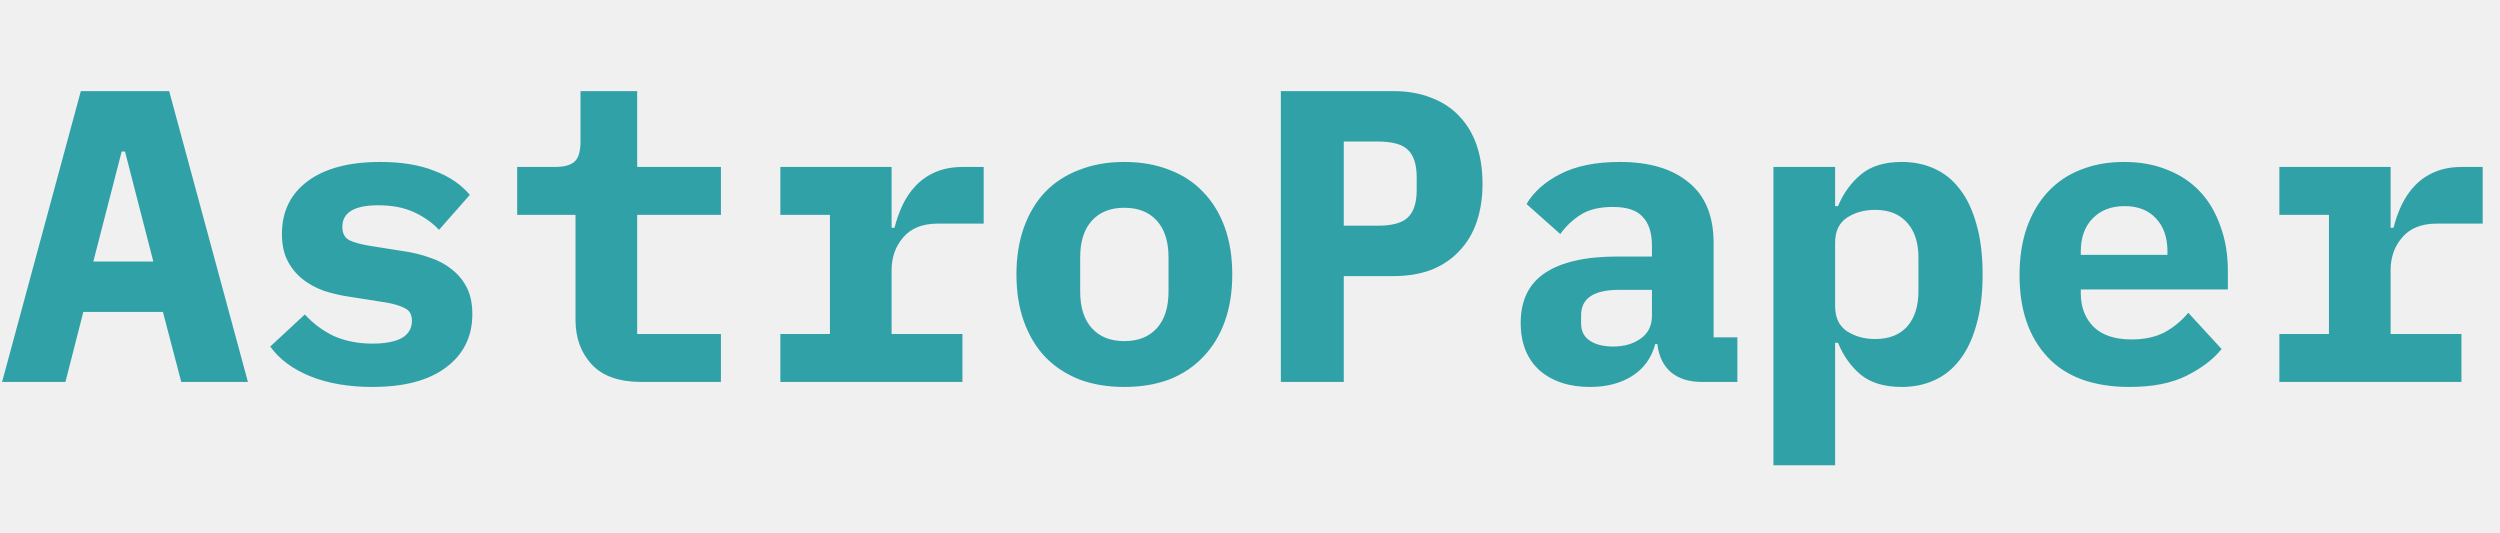
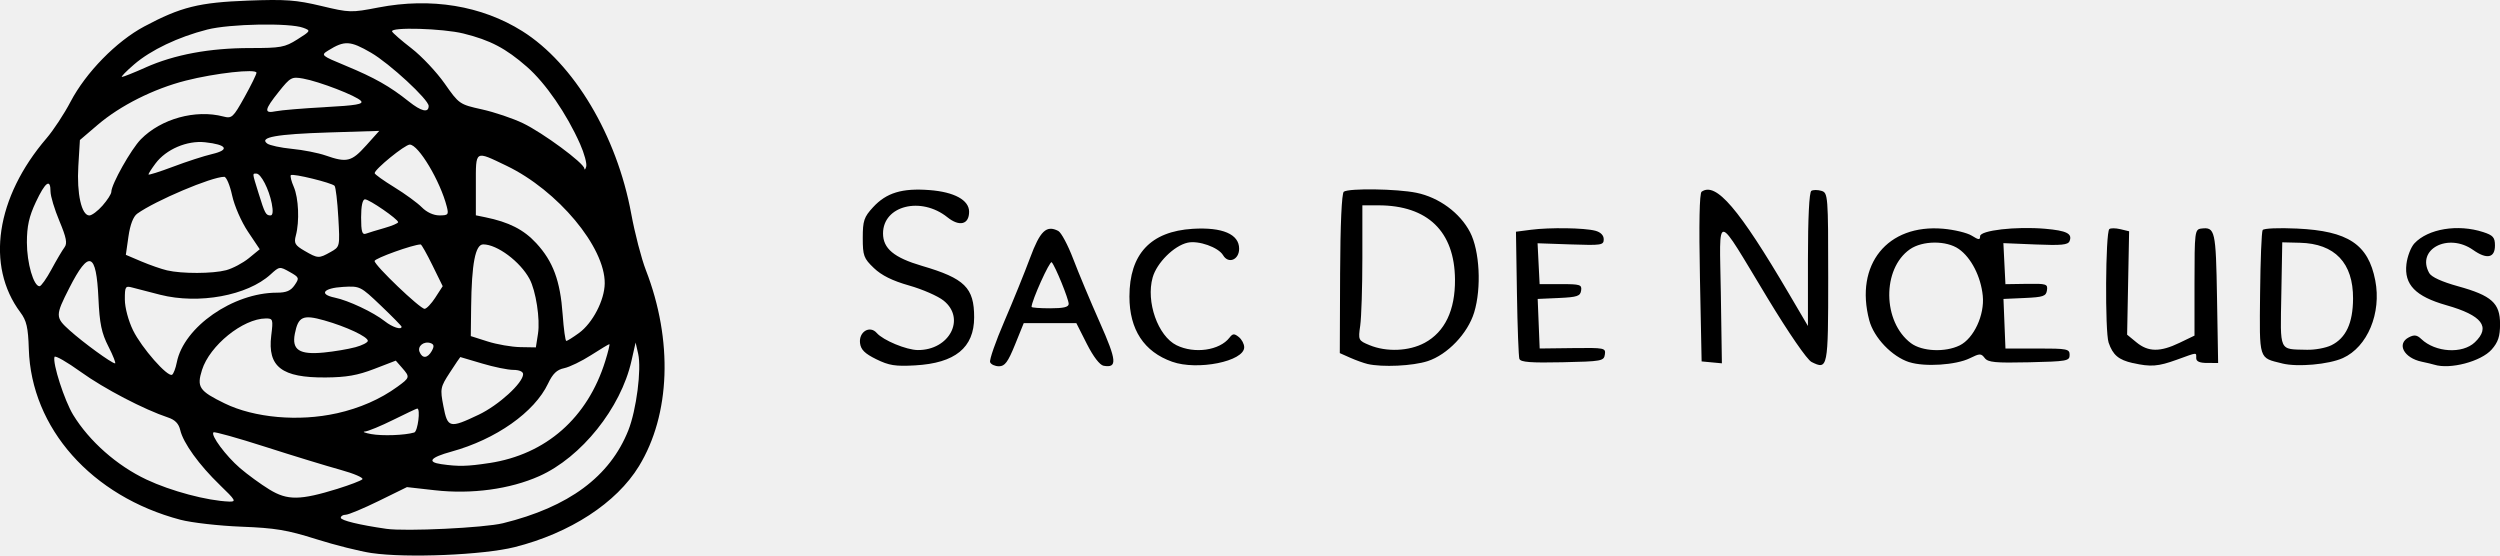
- <svg xmlns="http://www.w3.org/2000/svg" width="216" height="46" viewBox="0 0 216 46" fill="none">
-   <g clip-path="url(#clip0_1954_681)">
-     <path d="M15.66 33L14.076 26.952H7.2L5.652 33H0.18L6.984 7.872H14.616L21.42 33H15.66ZM10.8 13.092H10.512L8.064 22.596H13.248L10.8 13.092ZM32.17 33.432C30.106 33.432 28.306 33.12 26.77 32.496C25.258 31.872 24.118 31.02 23.35 29.94L26.338 27.168C27.058 27.96 27.898 28.584 28.858 29.04C29.842 29.472 30.958 29.688 32.206 29.688C33.262 29.688 34.09 29.532 34.69 29.22C35.29 28.884 35.59 28.38 35.59 27.708C35.59 27.18 35.386 26.82 34.978 26.628C34.57 26.412 34.006 26.244 33.286 26.124L30.298 25.656C29.458 25.536 28.678 25.356 27.958 25.116C27.238 24.852 26.614 24.504 26.086 24.072C25.558 23.64 25.138 23.112 24.826 22.488C24.514 21.864 24.358 21.108 24.358 20.22C24.358 18.276 25.102 16.752 26.59 15.648C28.078 14.544 30.166 13.992 32.854 13.992C34.678 13.992 36.226 14.244 37.498 14.748C38.794 15.228 39.826 15.924 40.594 16.836L37.93 19.86C37.378 19.26 36.67 18.756 35.806 18.348C34.942 17.94 33.898 17.736 32.674 17.736C30.61 17.736 29.578 18.36 29.578 19.608C29.578 20.16 29.782 20.544 30.19 20.76C30.598 20.952 31.162 21.108 31.882 21.228L34.834 21.696C35.674 21.816 36.454 22.008 37.174 22.272C37.894 22.512 38.518 22.848 39.046 23.28C39.598 23.712 40.03 24.24 40.342 24.864C40.654 25.488 40.81 26.244 40.81 27.132C40.81 29.076 40.054 30.612 38.542 31.74C37.054 32.868 34.93 33.432 32.17 33.432ZM55.412 33C53.492 33 52.064 32.496 51.128 31.488C50.192 30.48 49.724 29.196 49.724 27.636V18.564H44.684V14.424H47.96C48.752 14.424 49.316 14.268 49.652 13.956C49.988 13.644 50.156 13.068 50.156 12.228V7.872H55.052V14.424H62.288V18.564H55.052V28.86H62.288V33H55.412ZM67.422 28.86H71.706V18.564H67.422V14.424H77.034V19.68H77.286C77.454 19.008 77.682 18.36 77.97 17.736C78.282 17.088 78.666 16.524 79.122 16.044C79.602 15.54 80.178 15.144 80.85 14.856C81.522 14.568 82.314 14.424 83.226 14.424H84.99V19.32H81.03C79.71 19.32 78.714 19.716 78.042 20.508C77.37 21.276 77.034 22.224 77.034 23.352V28.86H83.154V33H67.422V28.86ZM97.144 33.432C95.704 33.432 94.408 33.216 93.256 32.784C92.104 32.328 91.12 31.68 90.304 30.84C89.512 30 88.9 28.98 88.468 27.78C88.036 26.58 87.82 25.224 87.82 23.712C87.82 22.2 88.036 20.844 88.468 19.644C88.9 18.444 89.512 17.424 90.304 16.584C91.12 15.744 92.104 15.108 93.256 14.676C94.408 14.22 95.704 13.992 97.144 13.992C98.584 13.992 99.88 14.22 101.032 14.676C102.184 15.108 103.156 15.744 103.948 16.584C104.764 17.424 105.388 18.444 105.82 19.644C106.252 20.844 106.468 22.2 106.468 23.712C106.468 25.224 106.252 26.58 105.82 27.78C105.388 28.98 104.764 30 103.948 30.84C103.156 31.68 102.184 32.328 101.032 32.784C99.88 33.216 98.584 33.432 97.144 33.432ZM97.144 29.472C98.344 29.472 99.28 29.1 99.952 28.356C100.624 27.612 100.96 26.556 100.96 25.188V22.236C100.96 20.868 100.624 19.812 99.952 19.068C99.28 18.324 98.344 17.952 97.144 17.952C95.944 17.952 95.008 18.324 94.336 19.068C93.664 19.812 93.328 20.868 93.328 22.236V25.188C93.328 26.556 93.664 27.612 94.336 28.356C95.008 29.1 95.944 29.472 97.144 29.472ZM110.666 33V7.872H120.386C121.61 7.872 122.702 8.064 123.662 8.448C124.622 8.808 125.426 9.336 126.074 10.032C126.746 10.728 127.25 11.568 127.586 12.552C127.922 13.536 128.09 14.64 128.09 15.864C128.09 17.088 127.922 18.192 127.586 19.176C127.25 20.16 126.746 21 126.074 21.696C125.426 22.392 124.622 22.932 123.662 23.316C122.702 23.676 121.61 23.856 120.386 23.856H116.102V33H110.666ZM116.102 19.5H119.018C120.29 19.5 121.166 19.26 121.646 18.78C122.15 18.3 122.402 17.508 122.402 16.404V15.324C122.402 14.22 122.15 13.428 121.646 12.948C121.166 12.468 120.29 12.228 119.018 12.228H116.102V19.5ZM147.048 33C145.944 33 145.056 32.724 144.384 32.172C143.712 31.596 143.316 30.78 143.196 29.724H143.016C142.68 30.948 142.008 31.872 141 32.496C140.016 33.12 138.804 33.432 137.364 33.432C135.564 33.432 134.112 32.952 133.008 31.992C131.928 31.008 131.388 29.64 131.388 27.888C131.388 25.944 132.096 24.504 133.512 23.568C134.928 22.632 137.004 22.164 139.74 22.164H142.728V21.228C142.728 20.124 142.464 19.296 141.936 18.744C141.432 18.168 140.568 17.88 139.344 17.88C138.216 17.88 137.304 18.096 136.608 18.528C135.912 18.96 135.312 19.524 134.808 20.22L131.892 17.628C132.516 16.572 133.488 15.708 134.808 15.036C136.152 14.34 137.868 13.992 139.956 13.992C142.5 13.992 144.48 14.58 145.896 15.756C147.336 16.908 148.056 18.66 148.056 21.012V29.148H150.108V33H147.048ZM139.38 29.94C140.316 29.94 141.108 29.712 141.756 29.256C142.404 28.8 142.728 28.14 142.728 27.276V25.044H139.884C137.7 25.044 136.608 25.776 136.608 27.24V27.96C136.608 28.608 136.86 29.1 137.364 29.436C137.868 29.772 138.54 29.94 139.38 29.94ZM153.226 14.424H158.554V17.808H158.806C159.262 16.704 159.922 15.792 160.786 15.072C161.65 14.352 162.826 13.992 164.314 13.992C165.346 13.992 166.282 14.184 167.122 14.568C167.986 14.952 168.718 15.54 169.318 16.332C169.942 17.124 170.422 18.132 170.758 19.356C171.118 20.58 171.298 22.032 171.298 23.712C171.298 25.392 171.118 26.844 170.758 28.068C170.422 29.292 169.942 30.3 169.318 31.092C168.718 31.884 167.986 32.472 167.122 32.856C166.282 33.24 165.346 33.432 164.314 33.432C162.826 33.432 161.65 33.084 160.786 32.388C159.922 31.668 159.262 30.744 158.806 29.616H158.554V40.2H153.226V14.424ZM162.01 29.292C163.21 29.292 164.134 28.932 164.782 28.212C165.43 27.468 165.754 26.448 165.754 25.152V22.272C165.754 20.976 165.43 19.968 164.782 19.248C164.134 18.504 163.21 18.132 162.01 18.132C161.074 18.132 160.258 18.36 159.562 18.816C158.89 19.272 158.554 19.992 158.554 20.976V26.448C158.554 27.432 158.89 28.152 159.562 28.608C160.258 29.064 161.074 29.292 162.01 29.292ZM183.992 33.432C180.872 33.432 178.508 32.568 176.9 30.84C175.292 29.112 174.488 26.76 174.488 23.784C174.488 22.272 174.692 20.916 175.1 19.716C175.532 18.492 176.132 17.46 176.9 16.62C177.692 15.756 178.64 15.108 179.744 14.676C180.872 14.22 182.132 13.992 183.524 13.992C184.916 13.992 186.164 14.22 187.268 14.676C188.372 15.108 189.308 15.732 190.076 16.548C190.844 17.364 191.432 18.36 191.84 19.536C192.272 20.688 192.488 21.984 192.488 23.424V25.008H179.78V25.332C179.78 26.532 180.152 27.504 180.896 28.248C181.64 28.968 182.732 29.328 184.172 29.328C185.276 29.328 186.224 29.124 187.016 28.716C187.808 28.284 188.492 27.72 189.068 27.024L191.948 30.156C191.228 31.044 190.22 31.812 188.924 32.46C187.628 33.108 185.984 33.432 183.992 33.432ZM183.56 17.808C182.408 17.808 181.484 18.168 180.788 18.888C180.116 19.584 179.78 20.532 179.78 21.732V22.02H187.268V21.732C187.268 20.508 186.932 19.548 186.26 18.852C185.612 18.156 184.712 17.808 183.56 17.808ZM196.937 28.86H201.221V18.564H196.937V14.424H206.549V19.68H206.801C206.969 19.008 207.197 18.36 207.485 17.736C207.797 17.088 208.181 16.524 208.637 16.044C209.117 15.54 209.693 15.144 210.365 14.856C211.037 14.568 211.829 14.424 212.741 14.424H214.505V19.32H210.545C209.225 19.32 208.229 19.716 207.557 20.508C206.885 21.276 206.549 22.224 206.549 23.352V28.86H212.669V33H196.937V28.86Z" fill="#31A1A8" />
+ <svg xmlns="http://www.w3.org/2000/svg" width="90mm" height="20mm" viewBox="0 0 90 20" version="1.1" id="svg1" xml:space="preserve">
+   <defs id="defs1" />
+   <g id="layer1" transform="translate(-89.01662,-92.91074)">
+     <g id="g11" transform="matrix(1.024765,0,0,0.9770761,-9.31177,1.381553)">
+       <path style="fill:#000000;stroke-width:0.448;stroke-miterlimit:4" d="m 109.013,114.055 c -0.412,-0.063 -1.293,-0.295 -1.957,-0.515 -1.019,-0.337 -1.429,-0.409 -2.63,-0.458 -0.783,-0.032 -1.743,-0.147 -2.135,-0.255 -3.119,-0.864 -5.243,-3.373 -5.327,-6.294 -0.023,-0.789 -0.078,-1.042 -0.296,-1.347 -1.223,-1.717 -0.86,-4.242 0.922,-6.419 0.24,-0.294 0.618,-0.896 0.839,-1.339 0.541,-1.082 1.61,-2.228 2.592,-2.777 1.284,-0.718 1.92,-0.884 3.643,-0.952 1.323,-0.052 1.69,-0.024 2.57,0.196 1.002,0.251 1.05,0.252 2.01,0.058 1.851,-0.375 3.628,-0.069 5.055,0.87 1.815,1.195 3.323,3.845 3.828,6.728 0.126,0.718 0.357,1.653 0.514,2.077 0.957,2.588 0.865,5.323 -0.243,7.225 -0.789,1.355 -2.42,2.468 -4.367,2.982 -1.099,0.29 -3.792,0.408 -5.019,0.219 z m 4.604,-1.099 c 2.318,-0.598 3.76,-1.718 4.408,-3.423 0.283,-0.746 0.469,-2.257 0.346,-2.821 l -0.09,-0.415 -0.147,0.683 c -0.372,1.73 -1.76,3.548 -3.237,4.239 -1.03,0.482 -2.377,0.673 -3.666,0.521 l -0.983,-0.116 -0.989,0.509 c -0.544,0.28 -1.067,0.509 -1.162,0.509 -0.095,0 -0.173,0.05 -0.173,0.11 0,0.1 0.649,0.265 1.601,0.409 0.673,0.102 3.44,-0.037 4.091,-0.205 z m -9.942,-1.411 c -0.728,-0.736 -1.287,-1.549 -1.391,-2.022 -0.052,-0.235 -0.181,-0.377 -0.421,-0.461 -0.849,-0.296 -2.253,-1.064 -3.069,-1.68 -0.489,-0.369 -0.906,-0.619 -0.927,-0.556 -0.076,0.227 0.35,1.613 0.656,2.137 0.568,0.973 1.54,1.872 2.577,2.384 0.86,0.425 2.133,0.78 2.903,0.81 0.26,0.01 0.228,-0.05 -0.328,-0.611 z m 4.149,0.136 c 0.414,-0.135 0.8,-0.289 0.857,-0.344 0.057,-0.054 -0.29,-0.212 -0.771,-0.351 -0.481,-0.139 -1.667,-0.519 -2.637,-0.846 -0.97,-0.326 -1.789,-0.567 -1.822,-0.534 -0.105,0.105 0.434,0.866 0.93,1.315 0.265,0.24 0.731,0.596 1.035,0.791 0.635,0.408 1.078,0.402 2.408,-0.03 z m 5.319,-0.943 c 1.994,-0.32 3.451,-1.665 4.072,-3.758 0.102,-0.342 0.166,-0.623 0.144,-0.623 -0.022,0 -0.312,0.182 -0.643,0.405 -0.331,0.223 -0.756,0.439 -0.945,0.48 -0.256,0.056 -0.4,0.201 -0.565,0.566 -0.477,1.057 -1.832,2.058 -3.397,2.509 -0.74,0.213 -0.871,0.383 -0.356,0.461 0.603,0.091 0.915,0.084 1.69,-0.041 z m -2.639,-1.126 c 0.126,-0.039 0.227,-0.883 0.106,-0.883 -0.023,0 -0.401,0.187 -0.839,0.415 -0.438,0.228 -0.886,0.422 -0.995,0.431 -0.109,0.009 -0.012,0.051 0.216,0.095 0.39,0.075 1.181,0.045 1.512,-0.058 z m 2.262,-0.654 c 0.705,-0.352 1.563,-1.173 1.563,-1.496 0,-0.094 -0.138,-0.157 -0.345,-0.157 -0.19,0 -0.683,-0.106 -1.097,-0.236 -0.413,-0.13 -0.757,-0.236 -0.764,-0.237 -0.007,-8.7e-4 -0.171,0.254 -0.365,0.567 -0.338,0.544 -0.348,0.598 -0.229,1.245 0.148,0.806 0.216,0.823 1.238,0.313 z m -4.985,-0.052 c 0.812,-0.191 1.53,-0.521 2.131,-0.979 0.445,-0.339 0.449,-0.357 0.161,-0.703 l -0.217,-0.26 -0.758,0.306 c -0.584,0.236 -0.975,0.308 -1.706,0.314 -1.543,0.013 -2.046,-0.392 -1.911,-1.543 0.071,-0.601 0.061,-0.633 -0.193,-0.631 -0.803,0.008 -1.969,0.996 -2.24,1.899 -0.189,0.631 -0.098,0.773 0.793,1.229 1.043,0.535 2.608,0.68 3.939,0.367 z m -5.618,-1.878 c 0.244,-1.303 1.978,-2.568 3.518,-2.568 0.329,0 0.485,-0.069 0.621,-0.277 0.172,-0.263 0.164,-0.287 -0.174,-0.487 -0.351,-0.207 -0.36,-0.206 -0.672,0.093 -0.814,0.779 -2.519,1.108 -3.876,0.748 -0.39,-0.104 -0.829,-0.223 -0.976,-0.265 -0.248,-0.071 -0.267,-0.04 -0.266,0.441 4.5e-4,0.297 0.124,0.781 0.288,1.134 0.3,0.644 1.214,1.735 1.371,1.637 0.05,-0.031 0.125,-0.236 0.166,-0.456 z m -2.401,-0.582 c -0.243,-0.5 -0.312,-0.849 -0.352,-1.776 -0.074,-1.706 -0.332,-1.804 -1.02,-0.389 -0.499,1.027 -0.498,1.089 0.009,1.568 0.482,0.454 1.473,1.211 1.594,1.216 0.039,0.002 -0.064,-0.277 -0.231,-0.62 z m 11.359,0.16 c 0.089,-0.166 0.079,-0.241 -0.036,-0.285 -0.236,-0.09 -0.476,0.106 -0.394,0.321 0.098,0.255 0.282,0.24 0.43,-0.035 z m -2.692,-0.134 c 0.245,-0.069 0.445,-0.176 0.445,-0.237 0,-0.152 -0.757,-0.524 -1.531,-0.754 -0.75,-0.222 -0.913,-0.145 -1.033,0.491 -0.112,0.598 0.159,0.782 1.022,0.693 0.359,-0.037 0.852,-0.124 1.097,-0.194 z m 6.423,-0.5 c 0.08,-0.537 -0.074,-1.584 -0.298,-2.019 -0.328,-0.639 -1.138,-1.272 -1.626,-1.272 -0.277,0 -0.407,0.703 -0.425,2.312 l -0.012,1.067 0.593,0.198 c 0.326,0.109 0.84,0.202 1.143,0.208 l 0.55,0.01 z m 1.44,-0.026 c 0.479,-0.366 0.896,-1.205 0.904,-1.823 0.018,-1.338 -1.65,-3.434 -3.454,-4.341 -1.12,-0.562 -1.073,-0.592 -1.073,0.696 v 1.132 l 0.326,0.07 c 0.837,0.179 1.355,0.455 1.797,0.958 0.59,0.671 0.842,1.383 0.926,2.623 0.037,0.538 0.094,0.978 0.128,0.978 0.034,0 0.234,-0.132 0.446,-0.293 z m -6.232,-0.231 c 0,-0.027 -0.327,-0.377 -0.727,-0.777 -0.717,-0.717 -0.734,-0.726 -1.325,-0.691 -0.694,0.041 -0.868,0.271 -0.297,0.395 0.481,0.104 1.359,0.539 1.757,0.869 0.266,0.221 0.592,0.333 0.592,0.204 z m 1.187,-1.078 0.257,-0.416 -0.36,-0.769 c -0.198,-0.423 -0.384,-0.769 -0.413,-0.769 -0.259,0 -1.62,0.513 -1.62,0.61 0,0.161 1.596,1.762 1.757,1.762 0.067,0 0.237,-0.187 0.379,-0.416 z m -13.486,-1.036 c 0.176,-0.342 0.382,-0.707 0.456,-0.81 0.106,-0.146 0.067,-0.358 -0.177,-0.969 -0.172,-0.43 -0.313,-0.919 -0.313,-1.088 0,-0.493 -0.183,-0.355 -0.517,0.391 -0.237,0.528 -0.313,0.888 -0.313,1.486 0,0.758 0.235,1.612 0.444,1.612 0.055,0 0.244,-0.28 0.421,-0.623 z m 6.135,0.031 c 0.229,-0.064 0.589,-0.264 0.799,-0.444 l 0.382,-0.328 -0.414,-0.648 c -0.231,-0.361 -0.477,-0.951 -0.556,-1.334 -0.078,-0.378 -0.203,-0.687 -0.277,-0.687 -0.442,0 -2.421,0.879 -3.057,1.358 -0.139,0.105 -0.249,0.405 -0.308,0.84 l -0.092,0.677 0.545,0.243 c 0.3,0.133 0.706,0.281 0.901,0.329 0.529,0.129 1.603,0.125 2.077,-0.006 z m 3.67,-0.67 c 0.329,-0.194 0.329,-0.194 0.271,-1.275 -0.032,-0.594 -0.091,-1.118 -0.132,-1.164 -0.101,-0.112 -1.466,-0.463 -1.535,-0.394 -0.03,0.03 0.016,0.225 0.103,0.434 0.17,0.412 0.205,1.27 0.072,1.792 -0.072,0.282 -0.031,0.358 0.305,0.563 0.47,0.286 0.503,0.288 0.917,0.043 z m 1.89,-0.884 c 0.268,-0.08 0.485,-0.177 0.483,-0.216 -0.006,-0.113 -1.014,-0.841 -1.164,-0.841 -0.087,0 -0.137,0.242 -0.137,0.665 0,0.52 0.036,0.651 0.166,0.601 0.091,-0.035 0.385,-0.129 0.652,-0.209 z m -9.9,-0.829 c 0.169,-0.201 0.307,-0.427 0.307,-0.504 1.89e-4,-0.276 0.694,-1.57 1.038,-1.937 0.711,-0.757 1.92,-1.107 2.897,-0.839 0.298,0.082 0.344,0.038 0.741,-0.709 0.233,-0.438 0.423,-0.845 0.423,-0.903 0,-0.155 -1.454,0.014 -2.485,0.29 -1.131,0.303 -2.297,0.917 -3.092,1.628 l -0.626,0.561 -0.055,0.959 c -0.059,1.018 0.112,1.82 0.387,1.82 0.087,0 0.296,-0.164 0.465,-0.365 z m 5.943,-0.076 c -0.099,-0.529 -0.38,-1.101 -0.54,-1.101 -0.146,0 -0.15,-0.041 0.075,0.72 0.223,0.756 0.257,0.822 0.423,0.822 0.08,0 0.095,-0.159 0.042,-0.441 z m 6.148,0.114 c -0.228,-0.938 -0.994,-2.283 -1.3,-2.283 -0.17,0 -1.235,0.909 -1.233,1.053 4.5e-4,0.041 0.311,0.274 0.69,0.518 0.379,0.244 0.815,0.578 0.968,0.741 0.171,0.182 0.41,0.297 0.617,0.297 0.308,0 0.331,-0.028 0.258,-0.326 z m -8.241,-1.935 c 0.629,-0.155 0.519,-0.347 -0.251,-0.434 -0.633,-0.071 -1.368,0.259 -1.741,0.783 -0.136,0.191 -0.247,0.373 -0.247,0.404 0,0.031 0.387,-0.097 0.86,-0.284 0.473,-0.188 1.093,-0.399 1.379,-0.469 z m 12.925,-0.369 c -0.474,-1.119 -1.213,-2.244 -1.867,-2.844 -0.745,-0.683 -1.288,-0.982 -2.229,-1.227 -0.726,-0.189 -2.575,-0.245 -2.509,-0.076 0.022,0.056 0.33,0.337 0.686,0.625 0.355,0.288 0.877,0.87 1.16,1.292 0.507,0.759 0.524,0.771 1.311,0.954 0.438,0.102 1.087,0.331 1.441,0.51 0.701,0.353 2.134,1.462 2.156,1.667 0.008,0.07 0.037,0.038 0.066,-0.071 0.029,-0.109 -0.068,-0.483 -0.215,-0.83 z m -7.522,0.061 0.466,-0.545 -1.771,0.058 c -1.841,0.061 -2.458,0.177 -2.167,0.407 0.087,0.069 0.479,0.157 0.87,0.197 0.391,0.039 0.925,0.149 1.186,0.245 0.741,0.272 0.909,0.229 1.415,-0.362 z m -1.445,-1.42 c 1.102,-0.062 1.367,-0.11 1.269,-0.229 -0.155,-0.186 -1.463,-0.716 -2.032,-0.823 -0.401,-0.075 -0.448,-0.049 -0.853,0.482 -0.514,0.674 -0.535,0.815 -0.103,0.721 0.179,-0.039 0.953,-0.107 1.719,-0.15 z m 3.647,-0.043 c 0,-0.236 -1.374,-1.567 -2.026,-1.963 -0.732,-0.445 -0.93,-0.455 -1.504,-0.08 -0.262,0.171 -0.247,0.186 0.608,0.557 1.023,0.445 1.555,0.76 2.223,1.319 0.444,0.371 0.699,0.432 0.699,0.167 z m -9.945,-1.419 c 1.018,-0.475 2.25,-0.715 3.67,-0.715 1.084,0 1.22,-0.026 1.663,-0.319 0.473,-0.313 0.477,-0.322 0.205,-0.428 -0.476,-0.187 -2.583,-0.146 -3.372,0.066 -1.021,0.273 -1.982,0.754 -2.569,1.285 -0.277,0.25 -0.469,0.457 -0.428,0.46 0.042,0.003 0.415,-0.154 0.83,-0.347 z" id="path2" />
+       <path d="m 126.735,106.912 c -0.404,-0.208 -0.543,-0.353 -0.57,-0.594 -0.048,-0.417 0.345,-0.666 0.588,-0.372 0.222,0.268 1.041,0.625 1.441,0.628 1.112,0.009 1.695,-1.16 0.908,-1.821 -0.198,-0.167 -0.743,-0.417 -1.21,-0.556 -0.59,-0.176 -0.969,-0.372 -1.24,-0.644 -0.356,-0.356 -0.391,-0.455 -0.391,-1.11 0,-0.633 0.043,-0.769 0.362,-1.131 0.469,-0.534 1.019,-0.709 1.982,-0.632 0.873,0.07 1.392,0.368 1.392,0.798 0,0.47 -0.338,0.561 -0.762,0.204 -0.927,-0.78 -2.262,-0.429 -2.262,0.595 0,0.557 0.385,0.893 1.369,1.196 1.503,0.462 1.833,0.804 1.832,1.897 -8.7e-4,1.117 -0.669,1.687 -2.075,1.769 -0.697,0.041 -0.916,0.004 -1.364,-0.227 z m 4,0.109 c -0.032,-0.082 0.194,-0.763 0.502,-1.512 0.308,-0.749 0.714,-1.8 0.903,-2.334 0.351,-0.993 0.572,-1.214 0.988,-0.99 0.104,0.056 0.34,0.52 0.526,1.032 0.186,0.512 0.605,1.562 0.932,2.334 0.601,1.418 0.624,1.692 0.136,1.602 -0.135,-0.025 -0.362,-0.336 -0.589,-0.806 l -0.369,-0.765 h -0.924 -0.924 l -0.307,0.795 c -0.247,0.639 -0.357,0.795 -0.562,0.795 -0.14,0 -0.281,-0.067 -0.312,-0.15 z m 2.76,-2.147 c 0,-0.181 -0.468,-1.385 -0.596,-1.535 -0.064,-0.075 -0.708,1.42 -0.708,1.645 0,0.029 0.294,0.052 0.652,0.052 0.472,0 0.652,-0.045 0.652,-0.162 z m 3.635,2.131 c -0.99,-0.368 -1.501,-1.186 -1.501,-2.401 0,-1.568 0.744,-2.402 2.224,-2.497 1.044,-0.066 1.63,0.197 1.63,0.733 0,0.411 -0.378,0.572 -0.564,0.24 -0.164,-0.292 -0.864,-0.552 -1.246,-0.462 -0.48,0.113 -1.083,0.742 -1.228,1.282 -0.241,0.894 0.184,2.158 0.839,2.497 0.629,0.325 1.512,0.193 1.86,-0.279 0.114,-0.154 0.166,-0.159 0.326,-0.025 0.105,0.087 0.191,0.257 0.191,0.378 0,0.519 -1.642,0.866 -2.531,0.534 z m 6.86,0.081 c -0.13,-0.032 -0.402,-0.134 -0.604,-0.228 l -0.367,-0.171 0.011,-2.93 c 0.007,-1.803 0.057,-2.964 0.13,-3.017 0.181,-0.133 1.868,-0.107 2.549,0.039 0.794,0.17 1.531,0.738 1.886,1.452 0.339,0.682 0.406,2.057 0.145,2.956 -0.225,0.776 -0.938,1.558 -1.636,1.796 -0.523,0.178 -1.589,0.231 -2.113,0.104 z m 2.009,-0.777 c 0.712,-0.403 1.076,-1.201 1.067,-2.337 -0.014,-1.768 -0.96,-2.728 -2.691,-2.73 l -0.563,-4.5e-4 v 1.94 c 0,1.067 -0.034,2.187 -0.075,2.489 -0.074,0.537 -0.067,0.553 0.326,0.723 0.598,0.259 1.389,0.225 1.936,-0.085 z m 13.591,0.703 c -0.155,-0.081 -0.794,-1.054 -1.535,-2.337 -1.88,-3.257 -1.694,-3.235 -1.65,-0.197 l 0.037,2.585 -0.356,-0.035 -0.356,-0.035 -0.059,-3.083 c -0.038,-1.988 -0.017,-3.114 0.059,-3.17 0.504,-0.37 1.305,0.611 3.071,3.763 l 0.664,1.185 v -2.453 c 0,-1.522 0.045,-2.481 0.12,-2.527 0.066,-0.041 0.226,-0.04 0.356,8.7e-4 0.228,0.072 0.236,0.184 0.236,3.197 0,3.346 -0.012,3.407 -0.587,3.107 z m 3.439,0.011 c -0.611,-0.205 -1.248,-0.904 -1.41,-1.546 -0.517,-2.052 0.637,-3.551 2.595,-3.373 0.393,0.036 0.847,0.151 1.007,0.256 0.245,0.161 0.292,0.164 0.292,0.02 0,-0.216 1.258,-0.367 2.28,-0.275 0.761,0.069 0.969,0.179 0.863,0.455 -0.054,0.14 -0.282,0.164 -1.196,0.124 l -1.129,-0.049 0.036,0.756 0.036,0.756 0.747,-0.012 c 0.694,-0.011 0.745,0.006 0.712,0.237 -0.031,0.218 -0.128,0.253 -0.782,0.284 l -0.746,0.035 0.035,0.913 0.035,0.913 h 1.127 c 1.048,0 1.127,0.017 1.127,0.237 0,0.222 -0.09,0.239 -1.422,0.271 -1.194,0.028 -1.444,0.003 -1.561,-0.157 -0.127,-0.174 -0.172,-0.174 -0.525,0.009 -0.484,0.25 -1.582,0.325 -2.12,0.144 z m 1.767,-0.62 c 0.496,-0.257 0.879,-1.12 0.811,-1.829 -0.068,-0.71 -0.409,-1.407 -0.843,-1.724 -0.436,-0.319 -1.274,-0.312 -1.718,0.012 -0.982,0.72 -0.961,2.673 0.037,3.458 0.39,0.307 1.203,0.346 1.712,0.083 z m 6.085,0.652 c -0.503,-0.119 -0.703,-0.296 -0.853,-0.754 -0.131,-0.398 -0.11,-4.049 0.024,-4.182 0.042,-0.042 0.216,-0.041 0.386,10e-4 l 0.31,0.078 -0.035,1.905 -0.035,1.905 0.33,0.284 c 0.412,0.355 0.829,0.36 1.508,0.017 l 0.529,-0.267 v -1.957 c 0,-1.868 0.011,-1.958 0.237,-1.987 0.487,-0.062 0.514,0.06 0.554,2.552 l 0.039,2.4 -0.385,-1.2e-4 c -0.263,-8e-5 -0.385,-0.056 -0.385,-0.178 0,-0.218 0.062,-0.224 -0.683,0.059 -0.658,0.25 -0.914,0.27 -1.54,0.122 z m 5.243,0.012 c -0.832,-0.216 -0.798,-0.103 -0.775,-2.57 0.012,-1.228 0.052,-2.283 0.09,-2.344 0.039,-0.063 0.561,-0.087 1.209,-0.055 1.793,0.088 2.501,0.58 2.747,1.91 0.223,1.205 -0.272,2.451 -1.137,2.861 -0.498,0.236 -1.595,0.339 -2.134,0.199 z m 1.728,-0.669 c 0.514,-0.266 0.758,-0.815 0.763,-1.718 0.007,-1.316 -0.639,-2.028 -1.869,-2.059 l -0.618,-0.016 -0.033,1.918 c -0.036,2.152 -0.097,2.014 0.898,2.041 0.28,0.008 0.666,-0.067 0.858,-0.166 z m 3.613,0.715 c -0.065,-0.022 -0.262,-0.071 -0.436,-0.109 -0.631,-0.139 -0.894,-0.664 -0.45,-0.901 0.187,-0.1 0.282,-0.086 0.433,0.065 0.495,0.495 1.446,0.556 1.882,0.12 0.566,-0.566 0.256,-0.991 -0.998,-1.365 -1.088,-0.324 -1.491,-0.759 -1.406,-1.516 0.032,-0.283 0.158,-0.626 0.28,-0.763 0.48,-0.539 1.527,-0.72 2.415,-0.417 0.35,0.119 0.415,0.197 0.415,0.496 0,0.458 -0.286,0.519 -0.767,0.163 -0.877,-0.649 -2.01,-0.023 -1.542,0.852 0.078,0.146 0.442,0.32 1.012,0.486 1.181,0.343 1.476,0.621 1.476,1.391 0,0.455 -0.067,0.67 -0.295,0.94 -0.371,0.441 -1.463,0.743 -2.018,0.558 z m -32.136,-0.205 c -0.029,-0.084 -0.068,-1.174 -0.087,-2.423 l -0.034,-2.271 0.521,-0.071 c 0.664,-0.091 1.882,-0.072 2.266,0.035 0.187,0.052 0.296,0.168 0.296,0.314 0,0.217 -0.074,0.229 -1.162,0.19 l -1.162,-0.042 0.036,0.753 0.036,0.753 0.746,-0.001 c 0.68,-0.001 0.743,0.02 0.712,0.237 -0.029,0.206 -0.137,0.243 -0.78,0.274 l -0.746,0.035 0.035,0.913 0.035,0.913 1.163,-0.015 c 1.122,-0.015 1.161,-0.006 1.127,0.237 -0.034,0.239 -0.11,0.254 -1.491,0.285 -1.1,0.025 -1.468,-0.004 -1.507,-0.119 z" style="fill:#000000;stroke-width:0.448;stroke-miterlimit:4" id="path1-4" />
+     </g>
  </g>
-   <defs>
-     <clipPath id="clip0_1954_681">
-       <rect width="216" height="46" fill="white" />
-     </clipPath>
-   </defs>
</svg>
